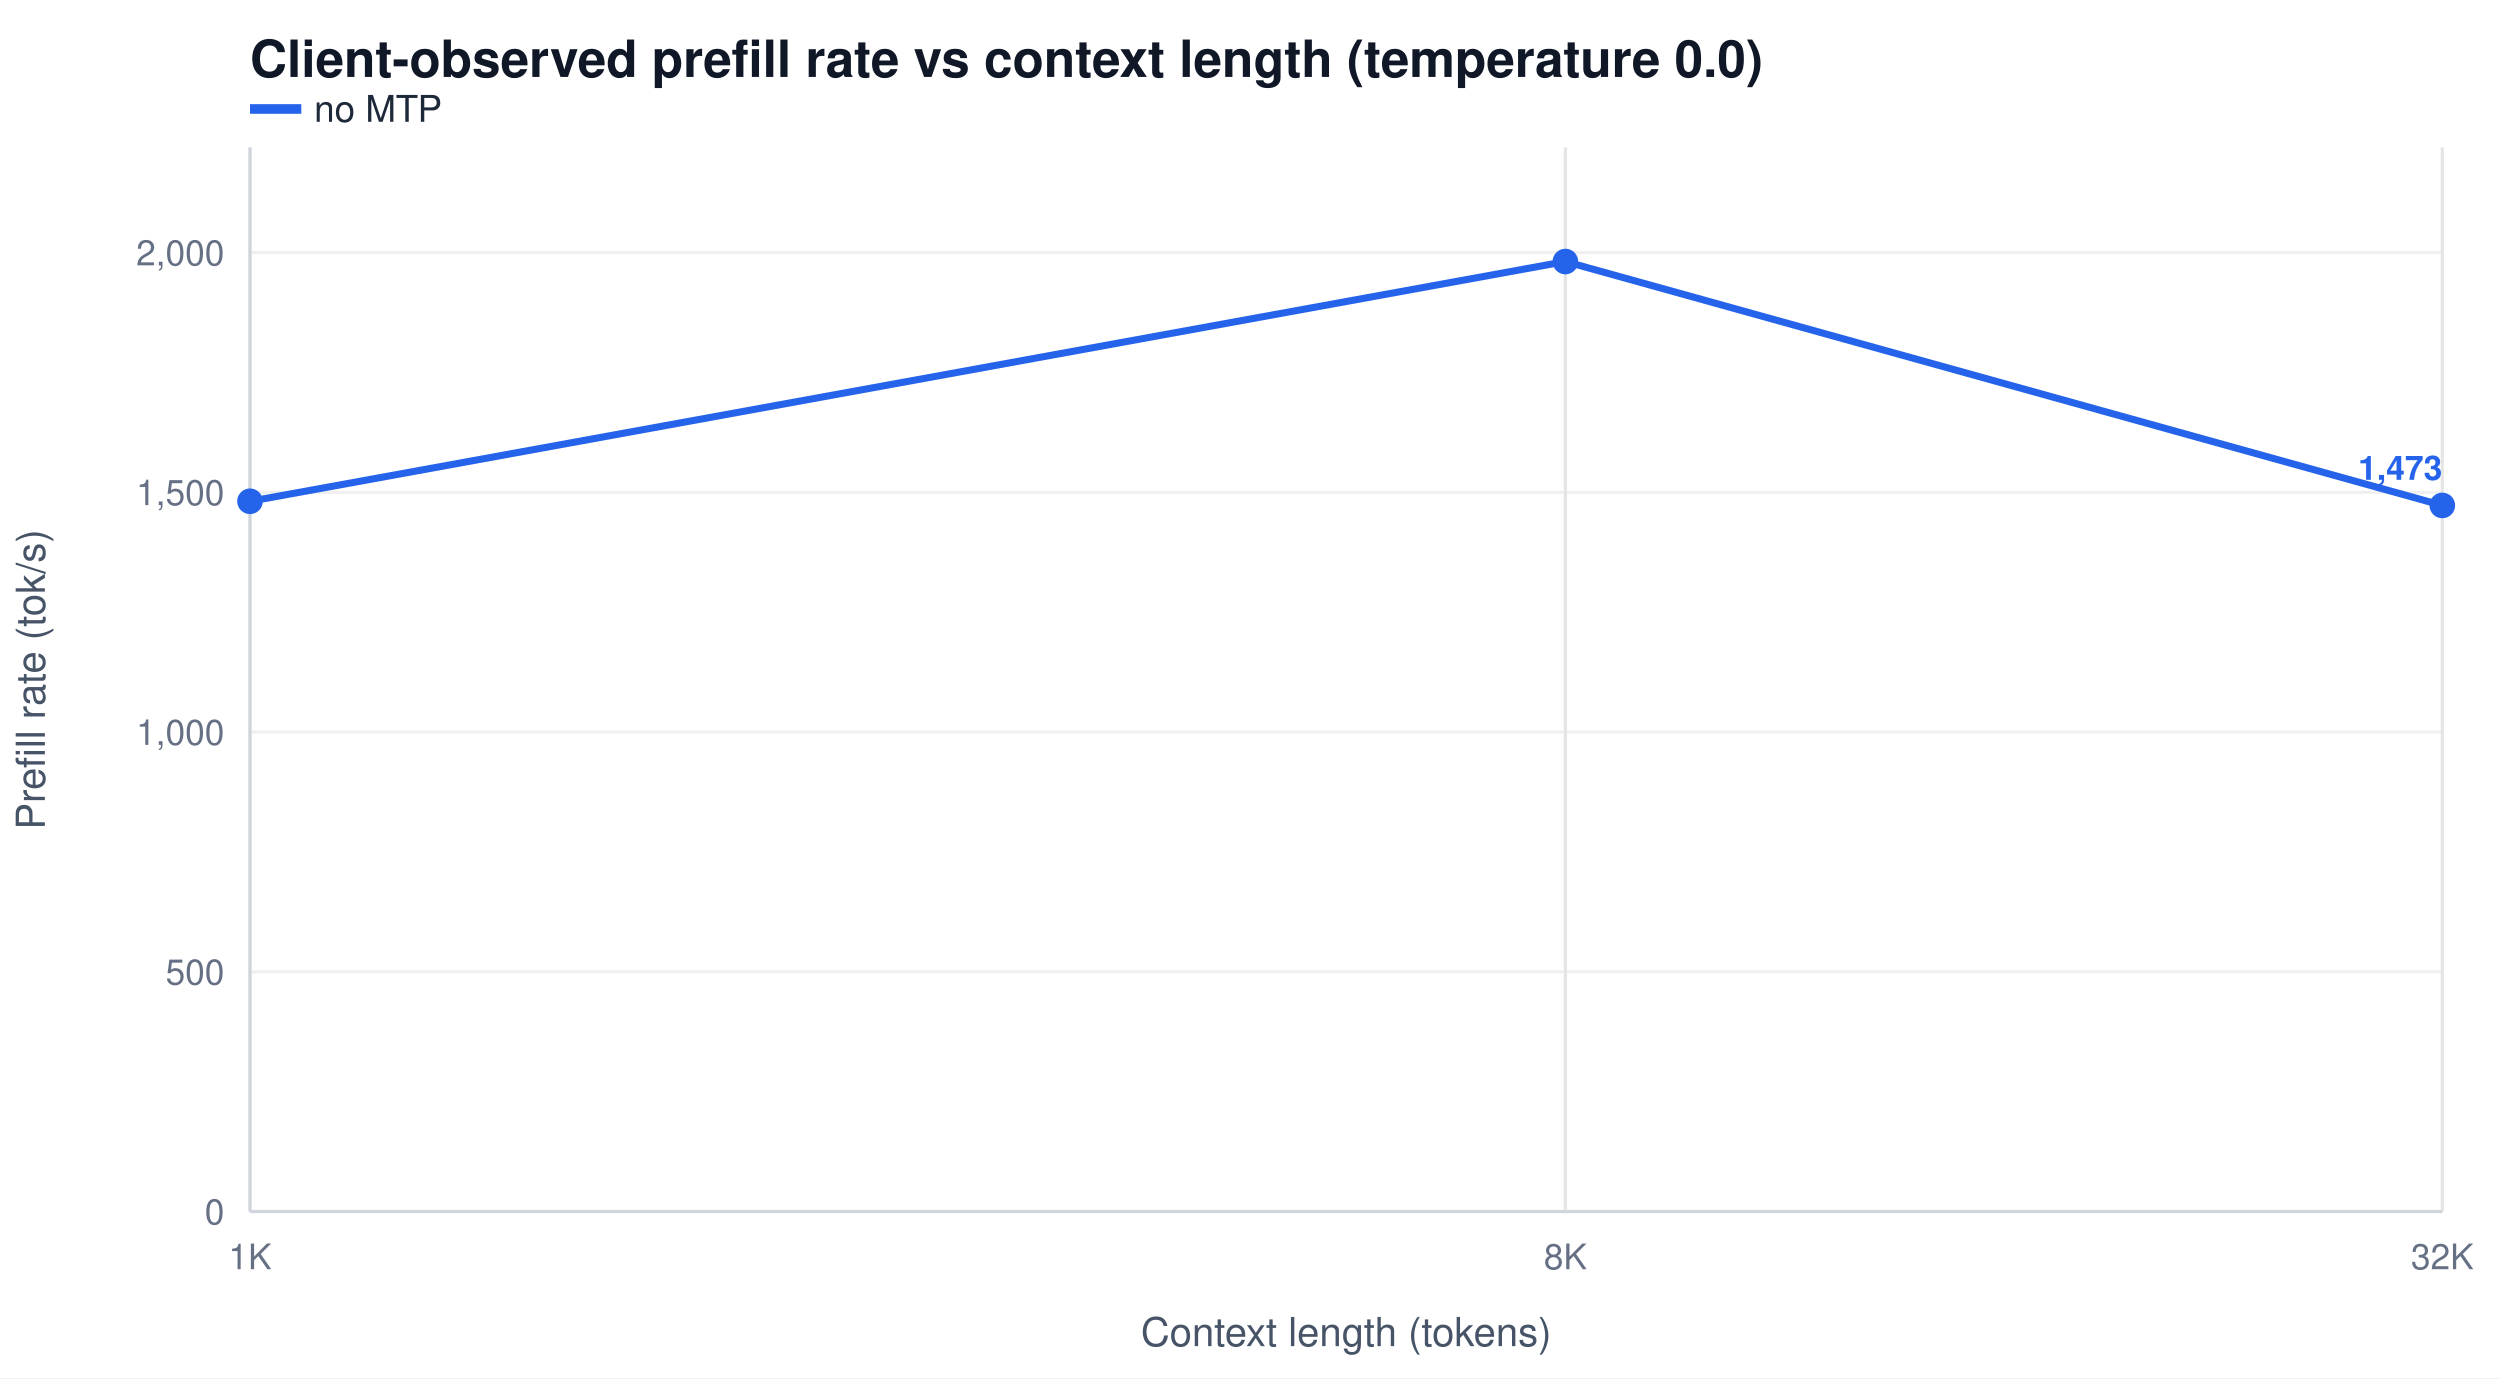
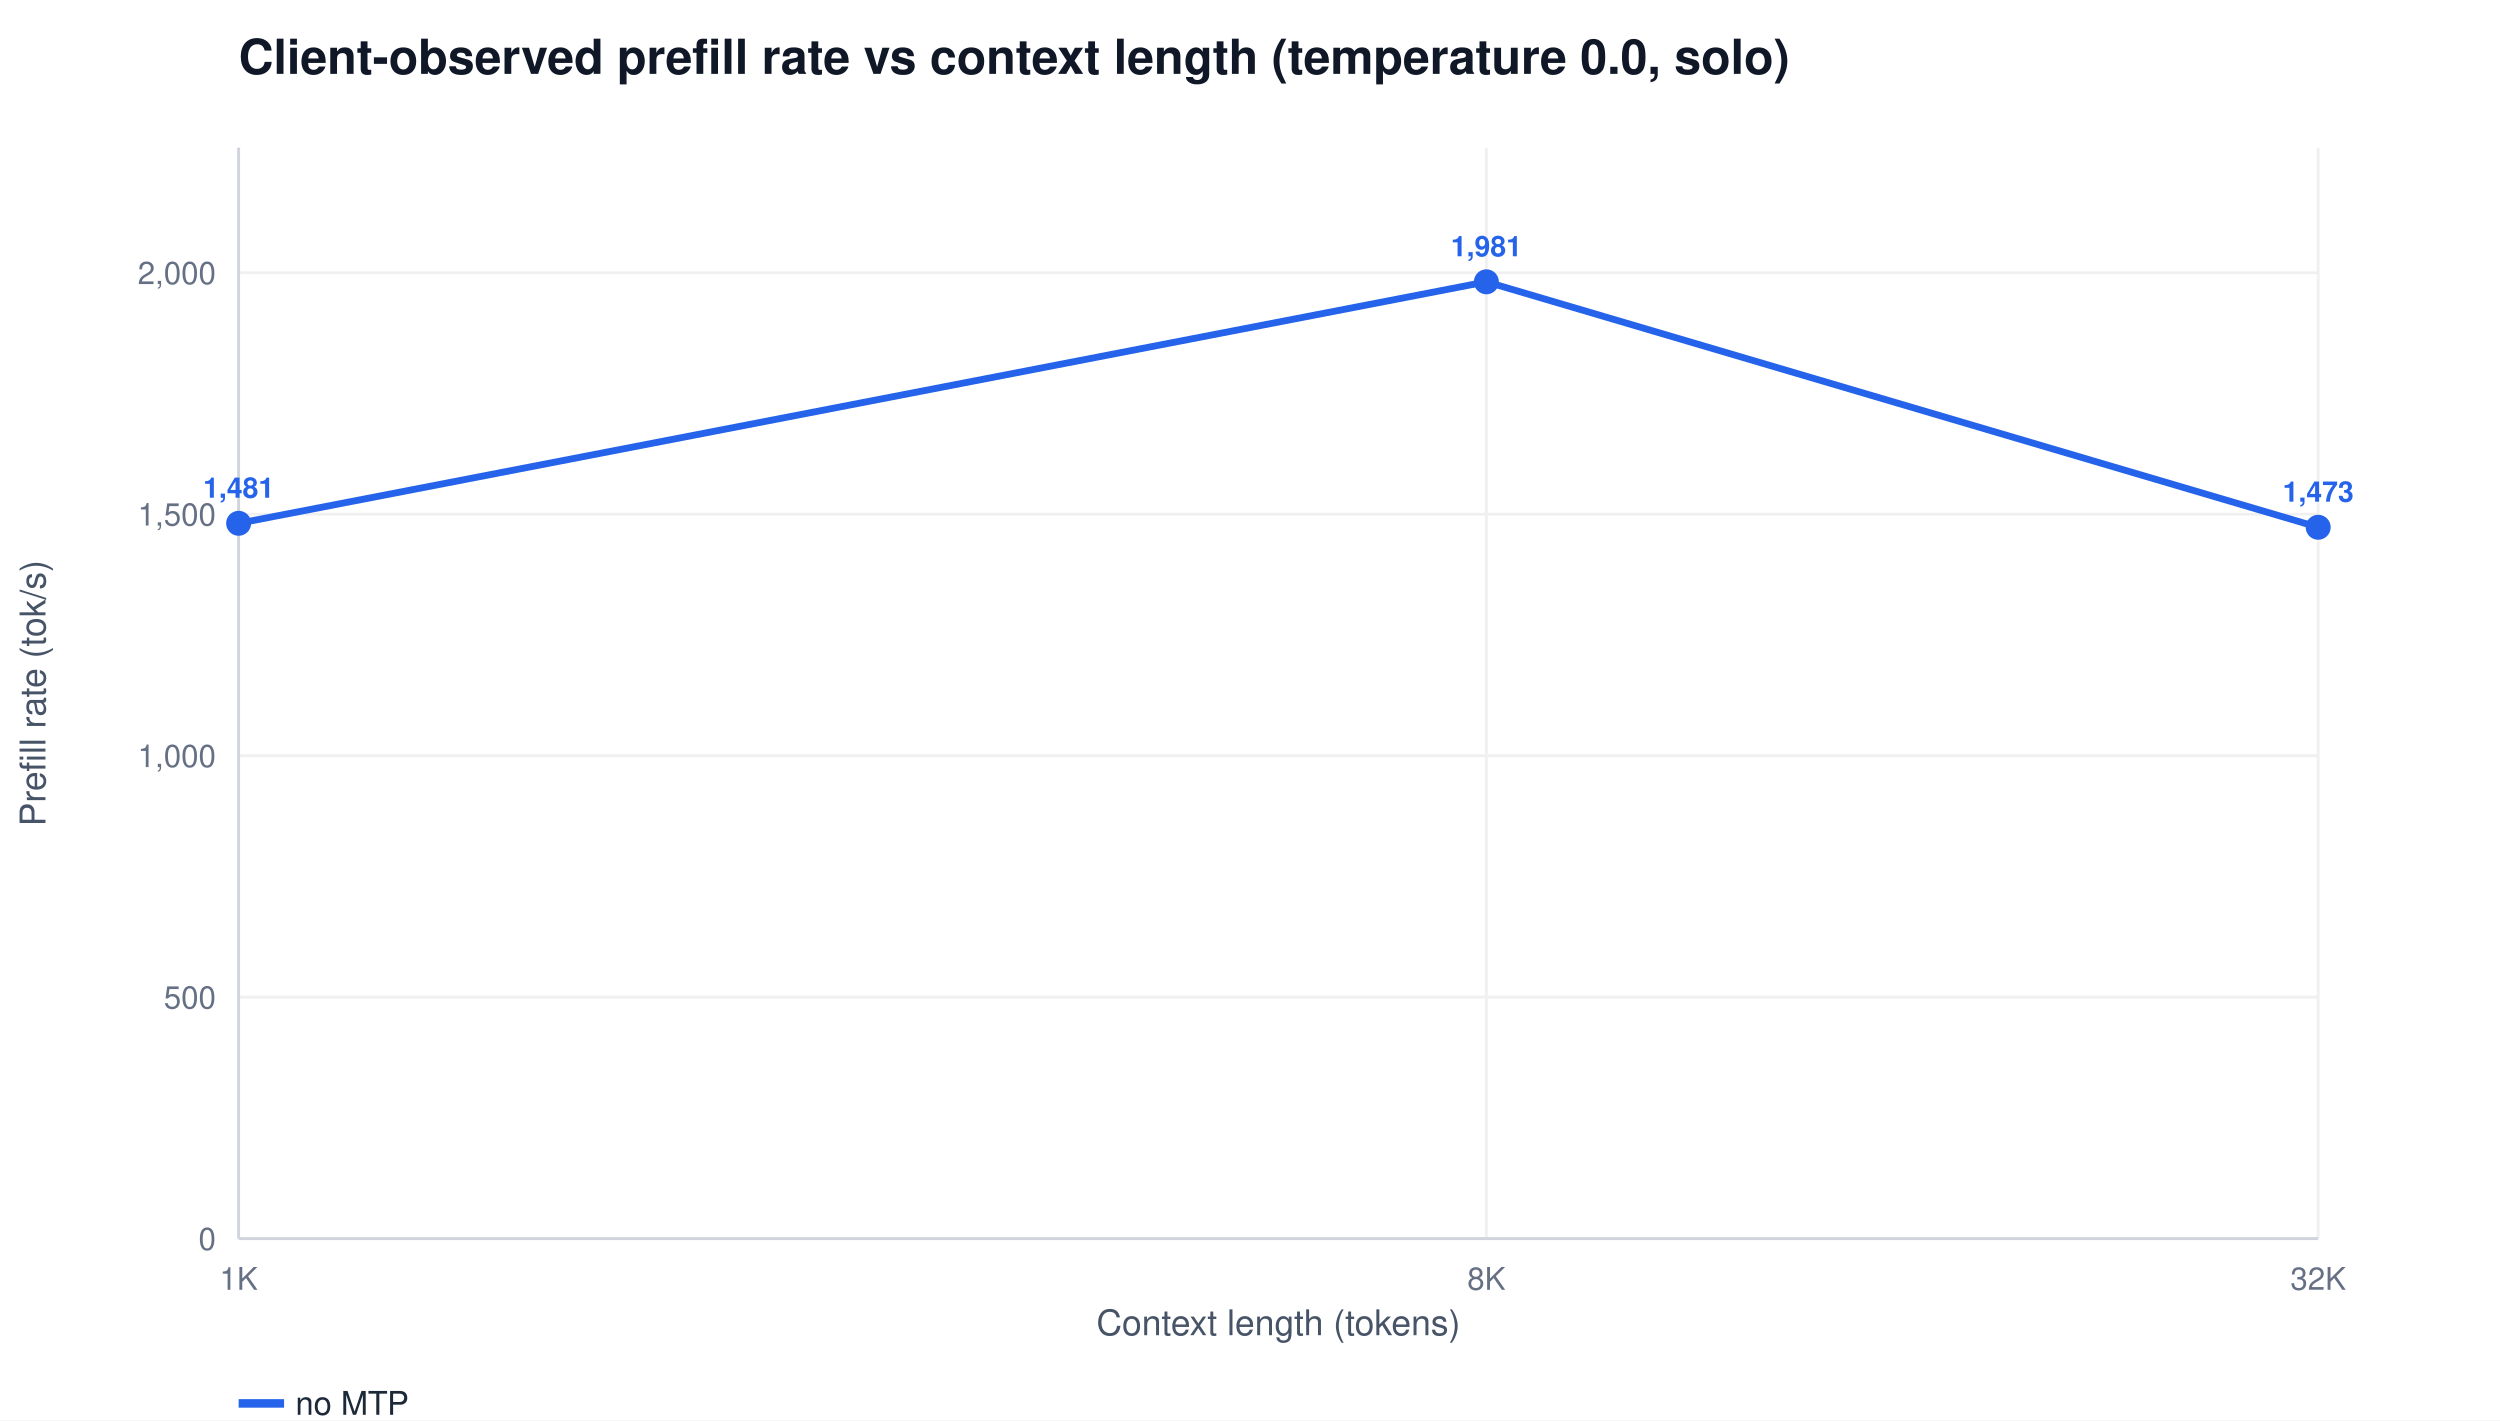
- <svg xmlns="http://www.w3.org/2000/svg" width="780" height="430" viewBox="0 0 780 430" font-family="Segoe UI, Helvetica, Arial, sans-serif">
-   <rect width="780" height="430" fill="#ffffff" />
-   <text x="78" y="24" font-size="16" font-weight="600" fill="#101828">Client-observed prefill rate vs context length (temperature 0.0)</text>
-   <line x1="78" y1="378.0" x2="762" y2="378.0" stroke="#f0f0f0" stroke-width="1" />
-   <text x="70" y="382.0" font-size="11" fill="#667085" text-anchor="end">0</text>
-   <line x1="78" y1="303.2" x2="762" y2="303.2" stroke="#f0f0f0" stroke-width="1" />
-   <text x="70" y="307.2" font-size="11" fill="#667085" text-anchor="end">500</text>
-   <line x1="78" y1="228.4" x2="762" y2="228.4" stroke="#f0f0f0" stroke-width="1" />
-   <text x="70" y="232.4" font-size="11" fill="#667085" text-anchor="end">1,000</text>
-   <line x1="78" y1="153.6" x2="762" y2="153.6" stroke="#f0f0f0" stroke-width="1" />
-   <text x="70" y="157.6" font-size="11" fill="#667085" text-anchor="end">1,500</text>
-   <line x1="78" y1="78.8" x2="762" y2="78.8" stroke="#f0f0f0" stroke-width="1" />
-   <text x="70" y="82.8" font-size="11" fill="#667085" text-anchor="end">2,000</text>
-   <line x1="78.0" y1="46" x2="78.0" y2="378" stroke="#e5e5e5" stroke-width="1" />
-   <text x="78.0" y="396" font-size="11" fill="#667085" text-anchor="middle">1K</text>
-   <line x1="488.4" y1="46" x2="488.4" y2="378" stroke="#e5e5e5" stroke-width="1" />
-   <text x="488.4" y="396" font-size="11" fill="#667085" text-anchor="middle">8K</text>
-   <line x1="762.0" y1="46" x2="762.0" y2="378" stroke="#e5e5e5" stroke-width="1" />
-   <text x="762.0" y="396" font-size="11" fill="#667085" text-anchor="middle">32K</text>
-   <line x1="78" y1="378" x2="762" y2="378" stroke="#d0d5dd" stroke-width="1" />
-   <line x1="78" y1="46" x2="78" y2="378" stroke="#d0d5dd" stroke-width="1" />
-   <polyline points="78.0,156.4 488.4,81.6 762.0,157.7" fill="none" stroke="#2563eb" stroke-width="2.2" />
-   <circle cx="78.0" cy="156.4" r="4" fill="#2563eb" />
-   <circle cx="488.4" cy="81.6" r="4" fill="#2563eb" />
-   <circle cx="762.0" cy="157.7" r="4" fill="#2563eb" />
-   <text x="762.0" y="149.7" font-size="10.5" fill="#2563eb" text-anchor="end" font-weight="600">1,473</text>
-   <line x1="78" y1="34" x2="94" y2="34" stroke="#2563eb" stroke-width="3" />
-   <text x="98" y="38" font-size="11.5" fill="#1d2939">no MTP</text>
-   <text x="420" y="420" font-size="12.5" fill="#475467" text-anchor="middle">Context length (tokens)</text>
-   <text x="14" y="212" font-size="12.5" fill="#475467" text-anchor="middle" transform="rotate(-90 14 212)">Prefill rate (tok/s)</text>
+ <svg xmlns="http://www.w3.org/2000/svg" width="880" height="500" viewBox="0 0 880 500" font-family="Segoe UI, Helvetica, Arial, sans-serif">
+   <rect width="880" height="500" fill="#ffffff" />
+   <text x="84" y="26" font-size="17" font-weight="600" fill="#101828">Client-observed prefill rate vs context length (temperature 0.0, solo)</text>
+   <line x1="84" y1="436.0" x2="816" y2="436.0" stroke="#f0f0f0" stroke-width="1" />
+   <text x="76" y="440.0" font-size="11" fill="#667085" text-anchor="end">0</text>
+   <line x1="84" y1="351.0" x2="816" y2="351.0" stroke="#f0f0f0" stroke-width="1" />
+   <text x="76" y="355.0" font-size="11" fill="#667085" text-anchor="end">500</text>
+   <line x1="84" y1="266.0" x2="816" y2="266.0" stroke="#f0f0f0" stroke-width="1" />
+   <text x="76" y="270.0" font-size="11" fill="#667085" text-anchor="end">1,000</text>
+   <line x1="84" y1="181.0" x2="816" y2="181.0" stroke="#f0f0f0" stroke-width="1" />
+   <text x="76" y="185.0" font-size="11" fill="#667085" text-anchor="end">1,500</text>
+   <line x1="84" y1="96.0" x2="816" y2="96.0" stroke="#f0f0f0" stroke-width="1" />
+   <text x="76" y="100.0" font-size="11" fill="#667085" text-anchor="end">2,000</text>
+   <line x1="84.0" y1="52" x2="84.0" y2="436" stroke="#f0f0f0" stroke-width="1" />
+   <text x="84.0" y="454" font-size="11" fill="#667085" text-anchor="middle">1K</text>
+   <line x1="523.2" y1="52" x2="523.2" y2="436" stroke="#f0f0f0" stroke-width="1" />
+   <text x="523.2" y="454" font-size="11" fill="#667085" text-anchor="middle">8K</text>
+   <line x1="816.0" y1="52" x2="816.0" y2="436" stroke="#f0f0f0" stroke-width="1" />
+   <text x="816.0" y="454" font-size="11" fill="#667085" text-anchor="middle">32K</text>
+   <line x1="84" y1="436" x2="816" y2="436" stroke="#d0d5dd" stroke-width="1" />
+   <line x1="84" y1="52" x2="84" y2="436" stroke="#d0d5dd" stroke-width="1" />
+   <polyline points="84.0,184.2 523.2,99.2 816.0,185.6" fill="none" stroke="#2563eb" stroke-width="2.4" />
+   <circle cx="84.0" cy="184.2" r="4.4" fill="#2563eb" />
+   <circle cx="523.2" cy="99.2" r="4.4" fill="#2563eb" />
+   <circle cx="816.0" cy="185.6" r="4.4" fill="#2563eb" />
+   <text x="84.0" y="175.2" font-size="10" fill="#2563eb" text-anchor="middle" font-weight="600">1,481</text>
+   <text x="523.2" y="90.2" font-size="10" fill="#2563eb" text-anchor="middle" font-weight="600">1,981</text>
+   <text x="816.0" y="176.6" font-size="10" fill="#2563eb" text-anchor="middle" font-weight="600">1,473</text>
+   <line x1="84" y1="494" x2="100" y2="494" stroke="#2563eb" stroke-width="3" />
+   <text x="104" y="498" font-size="11.5" fill="#1d2939">no MTP</text>
+   <text x="450" y="470" font-size="12.5" fill="#475467" text-anchor="middle">Context length (tokens)</text>
+   <text x="16" y="244" font-size="12.5" fill="#475467" text-anchor="middle" transform="rotate(-90 16 244)">Prefill rate (tok/s)</text>
</svg>
